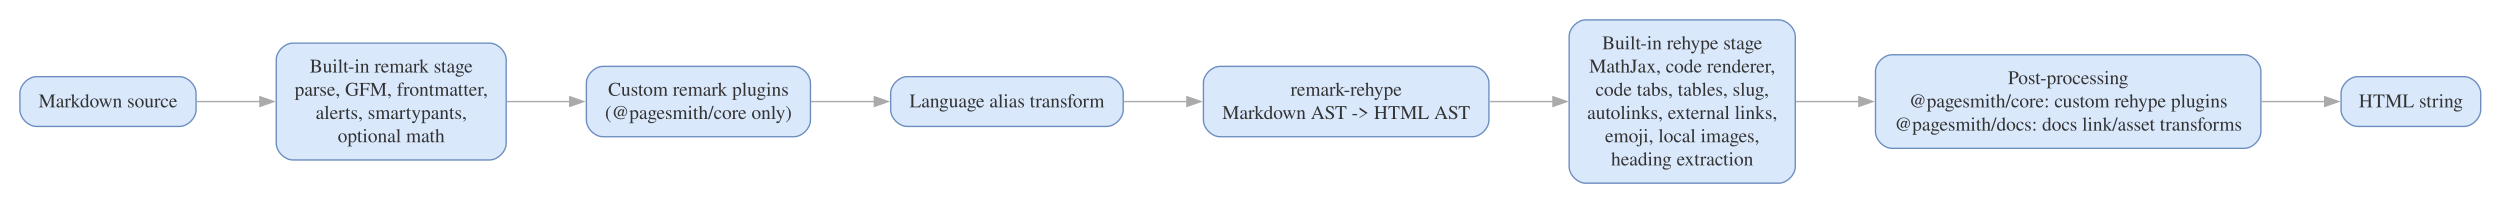
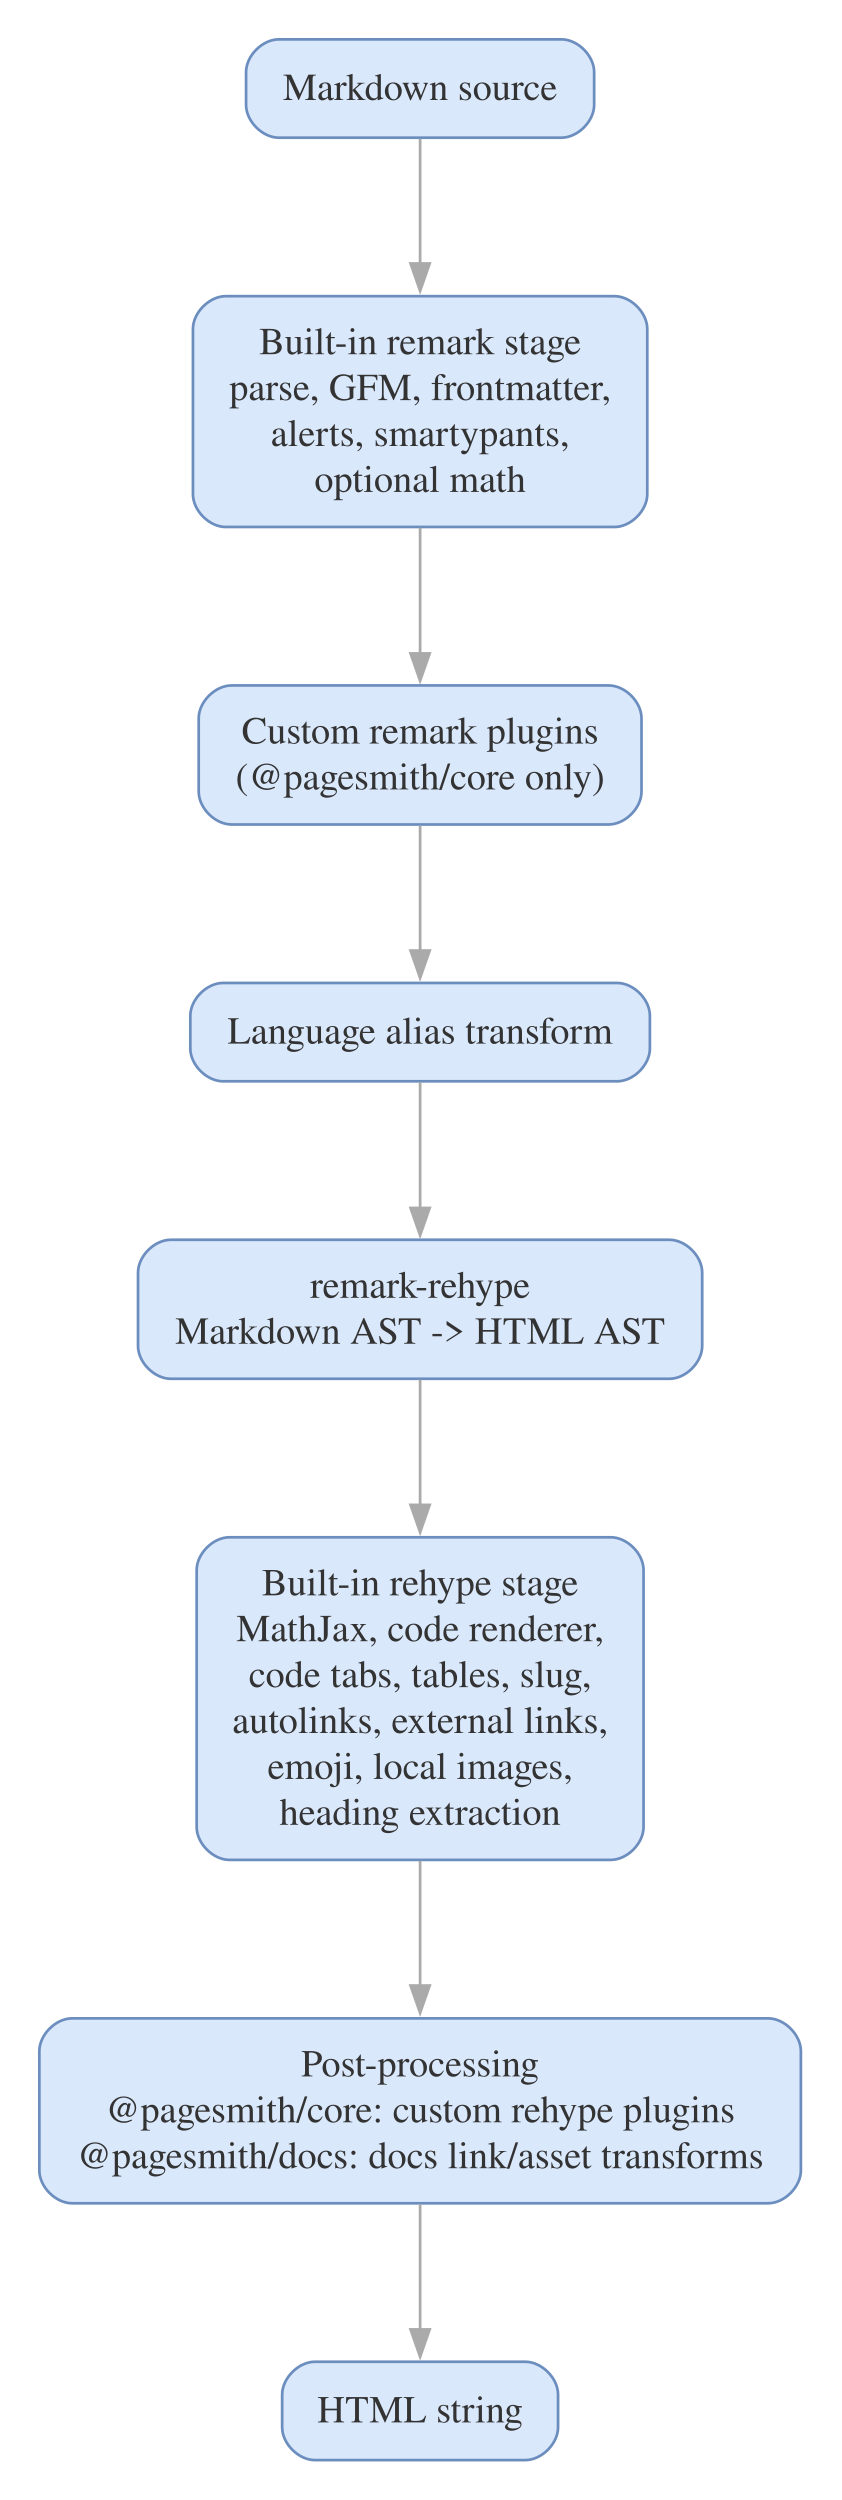
- <svg xmlns="http://www.w3.org/2000/svg" width="1808pt" height="147pt" viewBox="0.00 0.00 1808.00 147.00">
-   <g id="graph0" class="graph" transform="scale(1 1) rotate(0) translate(14.4 132.48)">
+ <svg xmlns="http://www.w3.org/2000/svg" width="308pt" height="915pt" viewBox="0.00 0.00 308.00 915.00">
+   <g id="graph0" class="graph" transform="scale(1 1) rotate(0) translate(14.4 900.4)">
    <g id="node1" class="node">
-       <path fill="#dae8fc" stroke="#6c8ebf" d="M115.39,-77.04C115.39,-77.04 12,-77.04 12,-77.04 6,-77.04 0,-71.04 0,-65.04 0,-65.04 0,-53.04 0,-53.04 0,-47.04 6,-41.04 12,-41.04 12,-41.04 115.39,-41.04 115.39,-41.04 121.39,-41.04 127.39,-47.04 127.39,-53.04 127.39,-53.04 127.39,-65.04 127.39,-65.04 127.39,-71.04 121.39,-77.04 115.39,-77.04" />
-       <text xml:space="preserve" text-anchor="middle" x="63.7" y="-54.84" font-family="Times,serif" font-size="14.00" fill="#333333">Markdown source</text>
+       <path fill="#dae8fc" stroke="#6c8ebf" d="M191.06,-886C191.06,-886 87.66,-886 87.66,-886 81.66,-886 75.66,-880 75.66,-874 75.66,-874 75.66,-862 75.66,-862 75.66,-856 81.66,-850 87.66,-850 87.66,-850 191.06,-850 191.06,-850 197.06,-850 203.06,-856 203.06,-862 203.06,-862 203.06,-874 203.06,-874 203.06,-880 197.06,-886 191.06,-886" />
+       <text xml:space="preserve" text-anchor="middle" x="139.36" y="-863.8" font-family="Times,serif" font-size="14.00" fill="#333333">Markdown source</text>
    </g>
    <g id="node2" class="node">
-       <path fill="#dae8fc" stroke="#6c8ebf" d="M339.67,-101.28C339.67,-101.28 197.39,-101.28 197.39,-101.28 191.39,-101.28 185.39,-95.28 185.39,-89.28 185.39,-89.28 185.39,-28.8 185.39,-28.8 185.39,-22.8 191.39,-16.8 197.39,-16.8 197.39,-16.8 339.67,-16.8 339.67,-16.8 345.67,-16.8 351.67,-22.8 351.67,-28.8 351.67,-28.8 351.67,-89.28 351.67,-89.28 351.67,-95.28 345.67,-101.28 339.67,-101.28" />
-       <text xml:space="preserve" text-anchor="middle" x="268.53" y="-80.04" font-family="Times,serif" font-size="14.00" fill="#333333">Built-in remark stage</text>
-       <text xml:space="preserve" text-anchor="middle" x="268.53" y="-63.24" font-family="Times,serif" font-size="14.00" fill="#333333">parse, GFM, frontmatter,</text>
-       <text xml:space="preserve" text-anchor="middle" x="268.53" y="-46.44" font-family="Times,serif" font-size="14.00" fill="#333333">alerts, smartypants,</text>
-       <text xml:space="preserve" text-anchor="middle" x="268.53" y="-29.64" font-family="Times,serif" font-size="14.00" fill="#333333">optional math</text>
+       <path fill="#dae8fc" stroke="#6c8ebf" d="M210.5,-792C210.5,-792 68.22,-792 68.22,-792 62.22,-792 56.22,-786 56.22,-780 56.22,-780 56.22,-719.52 56.22,-719.52 56.22,-713.52 62.22,-707.52 68.22,-707.52 68.22,-707.52 210.5,-707.52 210.5,-707.52 216.5,-707.52 222.5,-713.52 222.5,-719.52 222.5,-719.52 222.5,-780 222.5,-780 222.5,-786 216.5,-792 210.5,-792" />
+       <text xml:space="preserve" text-anchor="middle" x="139.36" y="-770.76" font-family="Times,serif" font-size="14.00" fill="#333333">Built-in remark stage</text>
+       <text xml:space="preserve" text-anchor="middle" x="139.36" y="-753.96" font-family="Times,serif" font-size="14.00" fill="#333333">parse, GFM, frontmatter,</text>
+       <text xml:space="preserve" text-anchor="middle" x="139.36" y="-737.16" font-family="Times,serif" font-size="14.00" fill="#333333">alerts, smartypants,</text>
+       <text xml:space="preserve" text-anchor="middle" x="139.36" y="-720.36" font-family="Times,serif" font-size="14.00" fill="#333333">optional math</text>
    </g>
    <g id="edge1" class="edge">
-       <path fill="none" stroke="#aaaaaa" d="M127.76,-59.04C142.36,-59.04 158.2,-59.04 173.8,-59.04" />
-       <polygon fill="#aaaaaa" stroke="#aaaaaa" points="173.58,-62.54 183.58,-59.04 173.58,-55.54 173.58,-62.54" />
+       <path fill="none" stroke="#aaaaaa" d="M139.36,-849.6C139.36,-837.35 139.36,-820.26 139.36,-803.72" />
+       <polygon fill="#aaaaaa" stroke="#aaaaaa" points="142.86,-803.95 139.36,-793.95 135.86,-803.95 142.86,-803.95" />
    </g>
    <g id="node3" class="node">
-       <path fill="#dae8fc" stroke="#6c8ebf" d="M559.72,-84.48C559.72,-84.48 421.67,-84.48 421.67,-84.48 415.67,-84.48 409.67,-78.48 409.67,-72.48 409.67,-72.48 409.67,-45.6 409.67,-45.6 409.67,-39.6 415.67,-33.6 421.67,-33.6 421.67,-33.6 559.72,-33.6 559.72,-33.6 565.72,-33.6 571.72,-39.6 571.72,-45.6 571.72,-45.6 571.72,-72.48 571.72,-72.48 571.72,-78.48 565.72,-84.48 559.72,-84.48" />
-       <text xml:space="preserve" text-anchor="middle" x="490.69" y="-63.24" font-family="Times,serif" font-size="14.00" fill="#333333">Custom remark plugins</text>
-       <text xml:space="preserve" text-anchor="middle" x="490.69" y="-46.44" font-family="Times,serif" font-size="14.00" fill="#333333">(@pagesmith/core only)</text>
+       <path fill="#dae8fc" stroke="#6c8ebf" d="M208.39,-649.52C208.39,-649.52 70.33,-649.52 70.33,-649.52 64.33,-649.52 58.33,-643.52 58.33,-637.52 58.33,-637.52 58.33,-610.64 58.33,-610.64 58.33,-604.64 64.33,-598.64 70.33,-598.64 70.33,-598.64 208.39,-598.64 208.39,-598.64 214.39,-598.64 220.39,-604.64 220.39,-610.64 220.39,-610.64 220.39,-637.52 220.39,-637.52 220.39,-643.52 214.39,-649.52 208.39,-649.52" />
+       <text xml:space="preserve" text-anchor="middle" x="139.36" y="-628.28" font-family="Times,serif" font-size="14.00" fill="#333333">Custom remark plugins</text>
+       <text xml:space="preserve" text-anchor="middle" x="139.36" y="-611.48" font-family="Times,serif" font-size="14.00" fill="#333333">(@pagesmith/core only)</text>
    </g>
    <g id="edge2" class="edge">
-       <path fill="none" stroke="#aaaaaa" d="M352.14,-59.04C367.01,-59.04 382.61,-59.04 397.73,-59.04" />
-       <polygon fill="#aaaaaa" stroke="#aaaaaa" points="397.67,-62.54 407.67,-59.04 397.67,-55.54 397.67,-62.54" />
+       <path fill="none" stroke="#aaaaaa" d="M139.36,-707.23C139.36,-692.32 139.36,-675.63 139.36,-661.22" />
+       <polygon fill="#aaaaaa" stroke="#aaaaaa" points="142.86,-661.24 139.36,-651.24 135.86,-661.24 142.86,-661.24" />
    </g>
    <g id="node4" class="node">
-       <path fill="#dae8fc" stroke="#6c8ebf" d="M785.92,-77.04C785.92,-77.04 641.72,-77.04 641.72,-77.04 635.72,-77.04 629.72,-71.04 629.72,-65.04 629.72,-65.04 629.72,-53.04 629.72,-53.04 629.72,-47.04 635.72,-41.04 641.72,-41.04 641.72,-41.04 785.92,-41.04 785.92,-41.04 791.92,-41.04 797.92,-47.04 797.92,-53.04 797.92,-53.04 797.92,-65.04 797.92,-65.04 797.92,-71.04 791.92,-77.04 785.92,-77.04" />
-       <text xml:space="preserve" text-anchor="middle" x="713.82" y="-54.84" font-family="Times,serif" font-size="14.00" fill="#333333">Language alias transform</text>
+       <path fill="#dae8fc" stroke="#6c8ebf" d="M211.46,-540.64C211.46,-540.64 67.26,-540.64 67.26,-540.64 61.26,-540.64 55.26,-534.64 55.26,-528.64 55.26,-528.64 55.26,-516.64 55.26,-516.64 55.26,-510.64 61.26,-504.64 67.26,-504.64 67.26,-504.64 211.46,-504.64 211.46,-504.64 217.46,-504.64 223.46,-510.64 223.46,-516.64 223.46,-516.64 223.46,-528.64 223.46,-528.64 223.46,-534.64 217.46,-540.64 211.46,-540.64" />
+       <text xml:space="preserve" text-anchor="middle" x="139.36" y="-518.44" font-family="Times,serif" font-size="14.00" fill="#333333">Language alias transform</text>
    </g>
    <g id="edge3" class="edge">
-       <path fill="none" stroke="#aaaaaa" d="M572.15,-59.04C587.15,-59.04 602.96,-59.04 618.34,-59.04" />
-       <polygon fill="#aaaaaa" stroke="#aaaaaa" points="617.93,-62.54 627.93,-59.04 617.93,-55.54 617.93,-62.54" />
+       <path fill="none" stroke="#aaaaaa" d="M139.36,-598.24C139.36,-584.31 139.36,-566.87 139.36,-552.35" />
+       <polygon fill="#aaaaaa" stroke="#aaaaaa" points="142.86,-552.5 139.36,-542.5 135.86,-552.5 142.86,-552.5" />
    </g>
    <g id="node5" class="node">
-       <path fill="#dae8fc" stroke="#6c8ebf" d="M1050.39,-84.48C1050.39,-84.48 867.92,-84.48 867.92,-84.48 861.92,-84.48 855.92,-78.48 855.92,-72.48 855.92,-72.48 855.92,-45.6 855.92,-45.6 855.92,-39.6 861.92,-33.6 867.92,-33.6 867.92,-33.6 1050.39,-33.6 1050.39,-33.6 1056.39,-33.6 1062.39,-39.6 1062.39,-45.6 1062.39,-45.6 1062.39,-72.48 1062.39,-72.48 1062.39,-78.48 1056.39,-84.48 1050.39,-84.48" />
-       <text xml:space="preserve" text-anchor="middle" x="959.15" y="-63.24" font-family="Times,serif" font-size="14.00" fill="#333333">remark-rehype</text>
-       <text xml:space="preserve" text-anchor="middle" x="959.15" y="-46.44" font-family="Times,serif" font-size="14.00" fill="#333333">Markdown AST -&gt; HTML AST</text>
+       <path fill="#dae8fc" stroke="#6c8ebf" d="M230.6,-446.64C230.6,-446.64 48.12,-446.64 48.12,-446.64 42.12,-446.64 36.12,-440.64 36.12,-434.64 36.12,-434.64 36.12,-407.76 36.12,-407.76 36.12,-401.76 42.12,-395.76 48.12,-395.76 48.12,-395.76 230.6,-395.76 230.6,-395.76 236.6,-395.76 242.6,-401.76 242.6,-407.76 242.6,-407.76 242.6,-434.64 242.6,-434.64 242.6,-440.64 236.6,-446.64 230.6,-446.64" />
+       <text xml:space="preserve" text-anchor="middle" x="139.36" y="-425.4" font-family="Times,serif" font-size="14.00" fill="#333333">remark-rehype</text>
+       <text xml:space="preserve" text-anchor="middle" x="139.36" y="-408.6" font-family="Times,serif" font-size="14.00" fill="#333333">Markdown AST -&gt; HTML AST</text>
    </g>
    <g id="edge4" class="edge">
-       <path fill="none" stroke="#aaaaaa" d="M798.22,-59.04C813.05,-59.04 828.73,-59.04 844.24,-59.04" />
-       <polygon fill="#aaaaaa" stroke="#aaaaaa" points="843.98,-62.54 853.98,-59.04 843.98,-55.54 843.98,-62.54" />
+       <path fill="none" stroke="#aaaaaa" d="M139.36,-504.32C139.36,-491.64 139.36,-473.97 139.36,-458.28" />
+       <polygon fill="#aaaaaa" stroke="#aaaaaa" points="142.86,-458.29 139.36,-448.29 135.86,-458.29 142.86,-458.29" />
    </g>
    <g id="node6" class="node">
-       <path fill="#dae8fc" stroke="#6c8ebf" d="M1271.95,-118.08C1271.95,-118.08 1132.39,-118.08 1132.39,-118.08 1126.39,-118.08 1120.39,-112.08 1120.39,-106.08 1120.39,-106.08 1120.39,-12 1120.39,-12 1120.39,-6 1126.39,0 1132.39,0 1132.39,0 1271.95,0 1271.95,0 1277.95,0 1283.95,-6 1283.95,-12 1283.95,-12 1283.95,-106.08 1283.95,-106.08 1283.95,-112.08 1277.95,-118.08 1271.95,-118.08" />
-       <text xml:space="preserve" text-anchor="middle" x="1202.17" y="-96.84" font-family="Times,serif" font-size="14.00" fill="#333333">Built-in rehype stage</text>
-       <text xml:space="preserve" text-anchor="middle" x="1202.17" y="-80.04" font-family="Times,serif" font-size="14.00" fill="#333333">MathJax, code renderer,</text>
-       <text xml:space="preserve" text-anchor="middle" x="1202.17" y="-63.24" font-family="Times,serif" font-size="14.00" fill="#333333">code tabs, tables, slug,</text>
-       <text xml:space="preserve" text-anchor="middle" x="1202.17" y="-46.44" font-family="Times,serif" font-size="14.00" fill="#333333">autolinks, external links,</text>
-       <text xml:space="preserve" text-anchor="middle" x="1202.17" y="-29.64" font-family="Times,serif" font-size="14.00" fill="#333333">emoji, local images,</text>
-       <text xml:space="preserve" text-anchor="middle" x="1202.17" y="-12.84" font-family="Times,serif" font-size="14.00" fill="#333333">heading extraction</text>
+       <path fill="#dae8fc" stroke="#6c8ebf" d="M209.14,-337.76C209.14,-337.76 69.58,-337.76 69.58,-337.76 63.58,-337.76 57.58,-331.76 57.58,-325.76 57.58,-325.76 57.58,-231.68 57.58,-231.68 57.58,-225.68 63.58,-219.68 69.58,-219.68 69.58,-219.68 209.14,-219.68 209.14,-219.68 215.14,-219.68 221.14,-225.68 221.14,-231.68 221.14,-231.68 221.14,-325.76 221.14,-325.76 221.14,-331.76 215.14,-337.76 209.14,-337.76" />
+       <text xml:space="preserve" text-anchor="middle" x="139.36" y="-316.52" font-family="Times,serif" font-size="14.00" fill="#333333">Built-in rehype stage</text>
+       <text xml:space="preserve" text-anchor="middle" x="139.36" y="-299.72" font-family="Times,serif" font-size="14.00" fill="#333333">MathJax, code renderer,</text>
+       <text xml:space="preserve" text-anchor="middle" x="139.36" y="-282.92" font-family="Times,serif" font-size="14.00" fill="#333333">code tabs, tables, slug,</text>
+       <text xml:space="preserve" text-anchor="middle" x="139.36" y="-266.12" font-family="Times,serif" font-size="14.00" fill="#333333">autolinks, external links,</text>
+       <text xml:space="preserve" text-anchor="middle" x="139.36" y="-249.32" font-family="Times,serif" font-size="14.00" fill="#333333">emoji, local images,</text>
+       <text xml:space="preserve" text-anchor="middle" x="139.36" y="-232.52" font-family="Times,serif" font-size="14.00" fill="#333333">heading extraction</text>
    </g>
    <g id="edge5" class="edge">
-       <path fill="none" stroke="#aaaaaa" d="M1062.71,-59.04C1078.03,-59.04 1093.74,-59.04 1108.82,-59.04" />
-       <polygon fill="#aaaaaa" stroke="#aaaaaa" points="1108.71,-62.54 1118.71,-59.04 1108.71,-55.54 1108.71,-62.54" />
+       <path fill="none" stroke="#aaaaaa" d="M139.36,-395.41C139.36,-382.48 139.36,-365.95 139.36,-349.46" />
+       <polygon fill="#aaaaaa" stroke="#aaaaaa" points="142.86,-349.61 139.36,-339.61 135.86,-349.61 142.86,-349.61" />
    </g>
    <g id="node7" class="node">
-       <path fill="#dae8fc" stroke="#6c8ebf" d="M1608.67,-92.88C1608.67,-92.88 1353.95,-92.88 1353.95,-92.88 1347.95,-92.88 1341.95,-86.88 1341.95,-80.88 1341.95,-80.88 1341.95,-37.2 1341.95,-37.2 1341.95,-31.2 1347.95,-25.2 1353.95,-25.2 1353.95,-25.2 1608.67,-25.2 1608.67,-25.2 1614.67,-25.2 1620.67,-31.2 1620.67,-37.2 1620.67,-37.2 1620.67,-80.88 1620.67,-80.88 1620.67,-86.88 1614.67,-92.88 1608.67,-92.88" />
-       <text xml:space="preserve" text-anchor="middle" x="1481.31" y="-71.64" font-family="Times,serif" font-size="14.00" fill="#333333">Post-processing</text>
-       <text xml:space="preserve" text-anchor="middle" x="1481.31" y="-54.84" font-family="Times,serif" font-size="14.00" fill="#333333">@pagesmith/core: custom rehype plugins</text>
-       <text xml:space="preserve" text-anchor="middle" x="1481.31" y="-38.04" font-family="Times,serif" font-size="14.00" fill="#333333">@pagesmith/docs: docs link/asset transforms</text>
+       <path fill="#dae8fc" stroke="#6c8ebf" d="M266.72,-161.68C266.72,-161.68 12,-161.68 12,-161.68 6,-161.68 0,-155.68 0,-149.68 0,-149.68 0,-106 0,-106 0,-100 6,-94 12,-94 12,-94 266.72,-94 266.72,-94 272.72,-94 278.72,-100 278.72,-106 278.72,-106 278.72,-149.68 278.72,-149.68 278.72,-155.68 272.72,-161.68 266.72,-161.68" />
+       <text xml:space="preserve" text-anchor="middle" x="139.36" y="-140.44" font-family="Times,serif" font-size="14.00" fill="#333333">Post-processing</text>
+       <text xml:space="preserve" text-anchor="middle" x="139.36" y="-123.64" font-family="Times,serif" font-size="14.00" fill="#333333">@pagesmith/core: custom rehype plugins</text>
+       <text xml:space="preserve" text-anchor="middle" x="139.36" y="-106.84" font-family="Times,serif" font-size="14.00" fill="#333333">@pagesmith/docs: docs link/asset transforms</text>
    </g>
    <g id="edge6" class="edge">
-       <path fill="none" stroke="#aaaaaa" d="M1284.45,-59.04C1298.9,-59.04 1314.37,-59.04 1330.04,-59.04" />
-       <polygon fill="#aaaaaa" stroke="#aaaaaa" points="1329.96,-62.54 1339.96,-59.04 1329.96,-55.54 1329.96,-62.54" />
+       <path fill="none" stroke="#aaaaaa" d="M139.36,-219.31C139.36,-204.01 139.36,-187.76 139.36,-173.32" />
+       <polygon fill="#aaaaaa" stroke="#aaaaaa" points="142.86,-173.69 139.36,-163.69 135.86,-173.69 142.86,-173.69" />
    </g>
    <g id="node8" class="node">
-       <path fill="#dae8fc" stroke="#6c8ebf" d="M1767.64,-77.04C1767.64,-77.04 1690.67,-77.04 1690.67,-77.04 1684.67,-77.04 1678.67,-71.04 1678.67,-65.04 1678.67,-65.04 1678.67,-53.04 1678.67,-53.04 1678.67,-47.04 1684.67,-41.04 1690.67,-41.04 1690.67,-41.04 1767.64,-41.04 1767.64,-41.04 1773.64,-41.04 1779.64,-47.04 1779.64,-53.04 1779.64,-53.04 1779.64,-65.04 1779.64,-65.04 1779.64,-71.04 1773.64,-77.04 1767.64,-77.04" />
-       <text xml:space="preserve" text-anchor="middle" x="1729.15" y="-54.84" font-family="Times,serif" font-size="14.00" fill="#333333">HTML string</text>
+       <path fill="#dae8fc" stroke="#6c8ebf" d="M177.85,-36C177.85,-36 100.87,-36 100.87,-36 94.87,-36 88.87,-30 88.87,-24 88.87,-24 88.87,-12 88.87,-12 88.87,-6 94.87,0 100.87,0 100.87,0 177.85,0 177.85,0 183.85,0 189.85,-6 189.85,-12 189.85,-12 189.85,-24 189.85,-24 189.85,-30 183.85,-36 177.85,-36" />
+       <text xml:space="preserve" text-anchor="middle" x="139.36" y="-13.8" font-family="Times,serif" font-size="14.00" fill="#333333">HTML string</text>
    </g>
    <g id="edge7" class="edge">
-       <path fill="none" stroke="#aaaaaa" d="M1621.04,-59.04C1637.19,-59.04 1652.98,-59.04 1667.25,-59.04" />
-       <polygon fill="#aaaaaa" stroke="#aaaaaa" points="1666.84,-62.54 1676.84,-59.04 1666.84,-55.54 1666.84,-62.54" />
+       <path fill="none" stroke="#aaaaaa" d="M139.36,-93.6C139.36,-78.96 139.36,-61.91 139.36,-47.81" />
+       <polygon fill="#aaaaaa" stroke="#aaaaaa" points="142.86,-47.83 139.36,-37.83 135.86,-47.83 142.86,-47.83" />
    </g>
  </g>
</svg>
